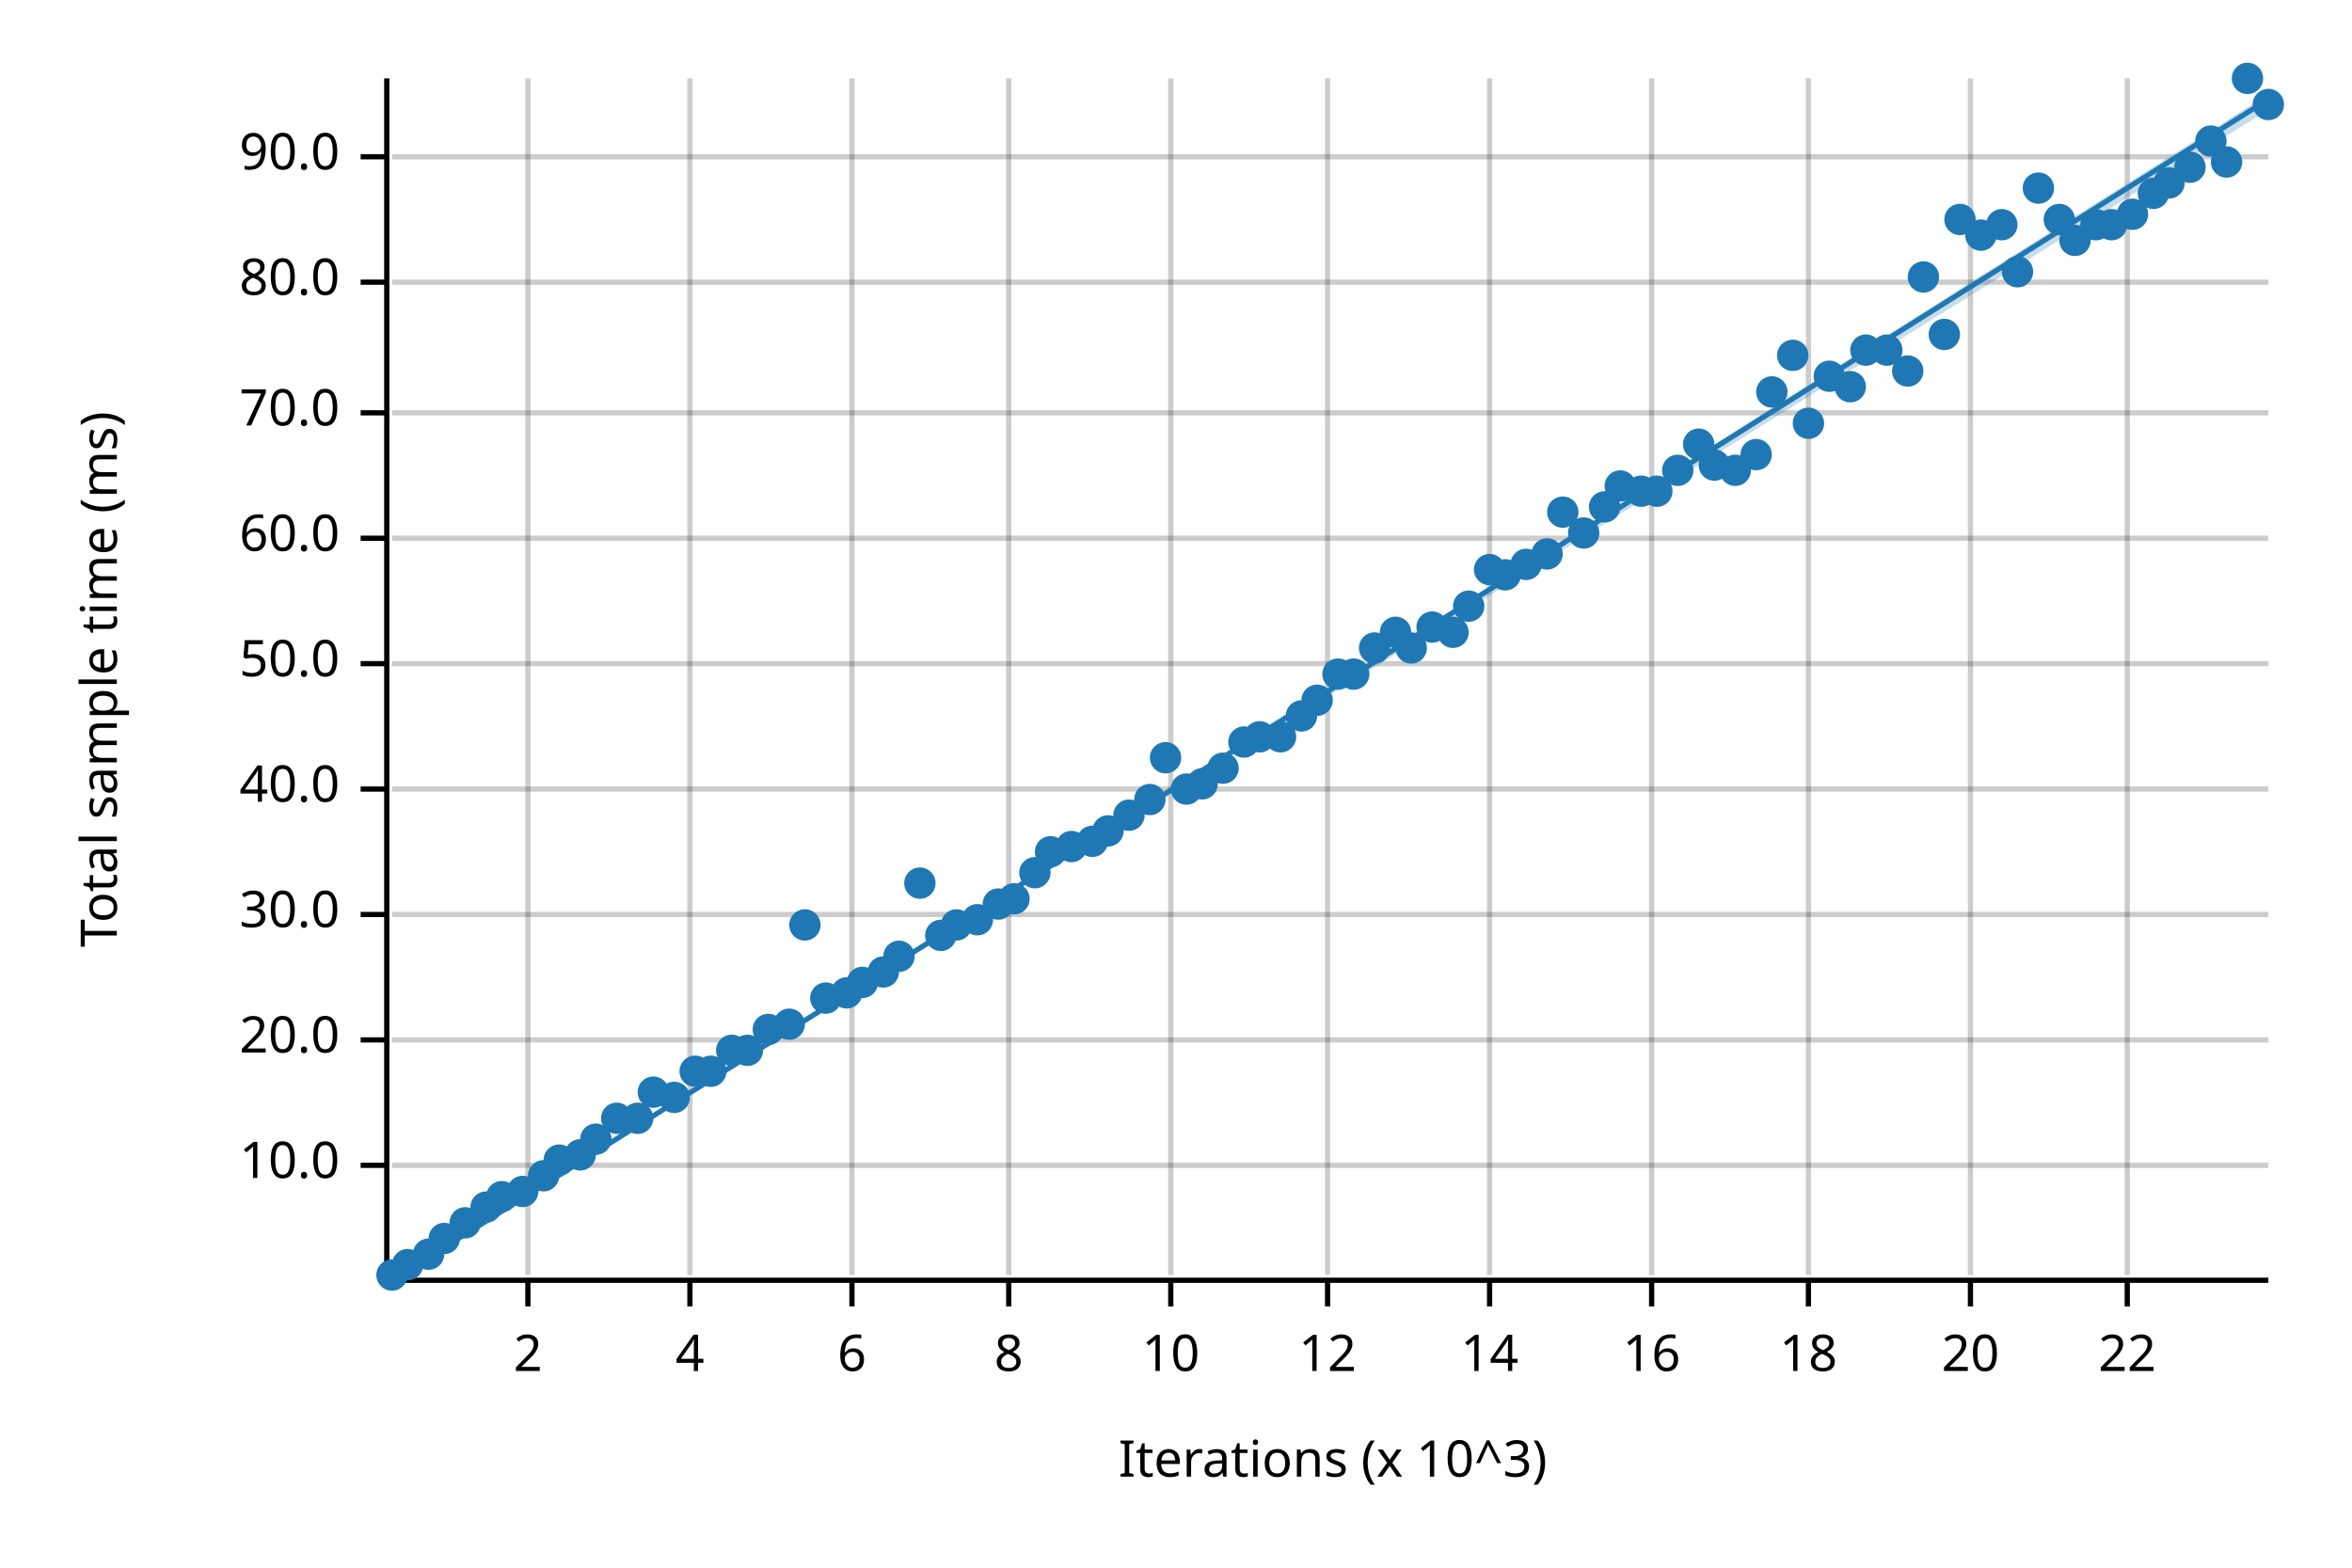
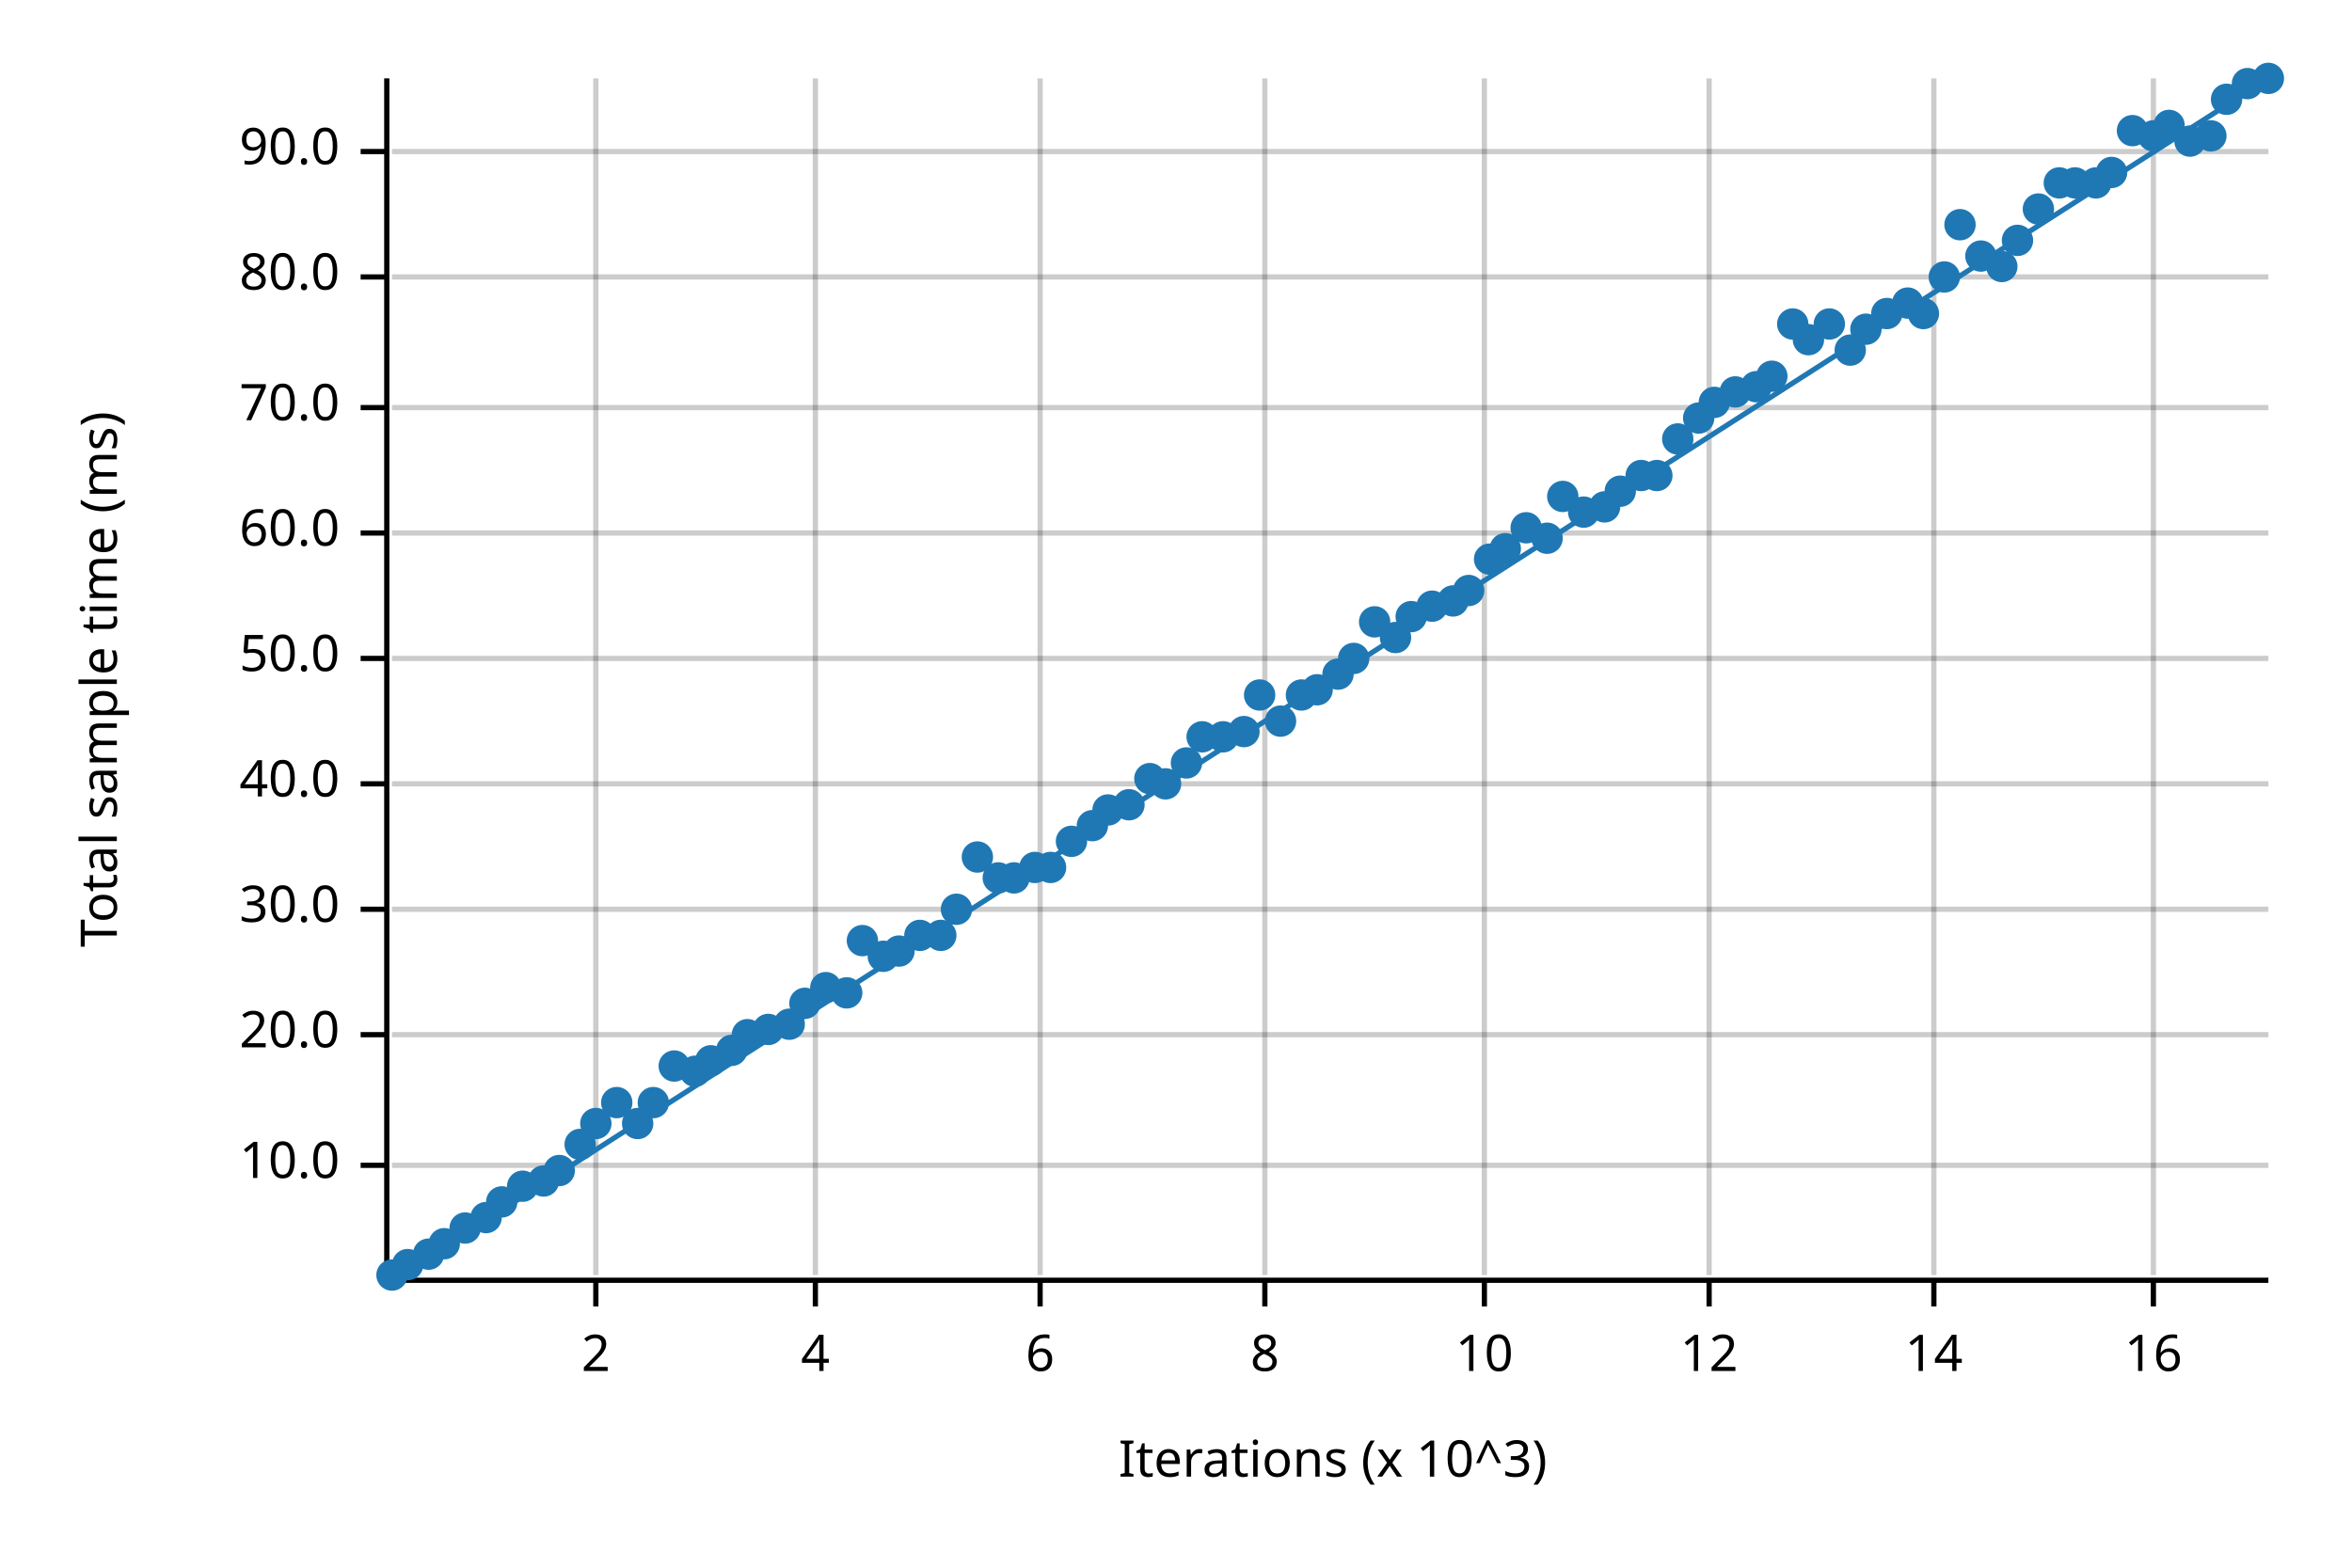
<svg xmlns="http://www.w3.org/2000/svg" width="450" height="300" viewBox="0 0 450 300">
  <text x="15" y="130" dy="0.76em" text-anchor="middle" font-family="sans-serif" font-size="9.677" opacity="1" fill="#000000" transform="rotate(270, 15, 130)">
Total sample time (ms)
</text>
  <text x="255" y="285" dy="-0.5ex" text-anchor="middle" font-family="sans-serif" font-size="9.677" opacity="1" fill="#000000">
Iterations (x 10^3)
</text>
-   <line opacity="0.2" stroke="#000000" stroke-width="1" x1="101" y1="244" x2="101" y2="15" />
-   <line opacity="0.2" stroke="#000000" stroke-width="1" x1="132" y1="244" x2="132" y2="15" />
-   <line opacity="0.2" stroke="#000000" stroke-width="1" x1="163" y1="244" x2="163" y2="15" />
-   <line opacity="0.2" stroke="#000000" stroke-width="1" x1="193" y1="244" x2="193" y2="15" />
-   <line opacity="0.2" stroke="#000000" stroke-width="1" x1="224" y1="244" x2="224" y2="15" />
-   <line opacity="0.2" stroke="#000000" stroke-width="1" x1="254" y1="244" x2="254" y2="15" />
-   <line opacity="0.2" stroke="#000000" stroke-width="1" x1="285" y1="244" x2="285" y2="15" />
-   <line opacity="0.2" stroke="#000000" stroke-width="1" x1="316" y1="244" x2="316" y2="15" />
-   <line opacity="0.2" stroke="#000000" stroke-width="1" x1="346" y1="244" x2="346" y2="15" />
-   <line opacity="0.2" stroke="#000000" stroke-width="1" x1="377" y1="244" x2="377" y2="15" />
-   <line opacity="0.2" stroke="#000000" stroke-width="1" x1="407" y1="244" x2="407" y2="15" />
+   <line opacity="0.2" stroke="#000000" stroke-width="1" x1="114" y1="244" x2="114" y2="15" />
+   <line opacity="0.2" stroke="#000000" stroke-width="1" x1="156" y1="244" x2="156" y2="15" />
+   <line opacity="0.2" stroke="#000000" stroke-width="1" x1="199" y1="244" x2="199" y2="15" />
+   <line opacity="0.2" stroke="#000000" stroke-width="1" x1="242" y1="244" x2="242" y2="15" />
+   <line opacity="0.2" stroke="#000000" stroke-width="1" x1="284" y1="244" x2="284" y2="15" />
+   <line opacity="0.2" stroke="#000000" stroke-width="1" x1="327" y1="244" x2="327" y2="15" />
+   <line opacity="0.2" stroke="#000000" stroke-width="1" x1="370" y1="244" x2="370" y2="15" />
+   <line opacity="0.2" stroke="#000000" stroke-width="1" x1="412" y1="244" x2="412" y2="15" />
  <line opacity="0.2" stroke="#000000" stroke-width="1" x1="75" y1="223" x2="434" y2="223" />
-   <line opacity="0.2" stroke="#000000" stroke-width="1" x1="75" y1="199" x2="434" y2="199" />
-   <line opacity="0.2" stroke="#000000" stroke-width="1" x1="75" y1="175" x2="434" y2="175" />
-   <line opacity="0.2" stroke="#000000" stroke-width="1" x1="75" y1="151" x2="434" y2="151" />
-   <line opacity="0.2" stroke="#000000" stroke-width="1" x1="75" y1="127" x2="434" y2="127" />
-   <line opacity="0.2" stroke="#000000" stroke-width="1" x1="75" y1="103" x2="434" y2="103" />
-   <line opacity="0.2" stroke="#000000" stroke-width="1" x1="75" y1="79" x2="434" y2="79" />
-   <line opacity="0.2" stroke="#000000" stroke-width="1" x1="75" y1="54" x2="434" y2="54" />
-   <line opacity="0.2" stroke="#000000" stroke-width="1" x1="75" y1="30" x2="434" y2="30" />
+   <line opacity="0.2" stroke="#000000" stroke-width="1" x1="75" y1="198" x2="434" y2="198" />
+   <line opacity="0.2" stroke="#000000" stroke-width="1" x1="75" y1="174" x2="434" y2="174" />
+   <line opacity="0.2" stroke="#000000" stroke-width="1" x1="75" y1="150" x2="434" y2="150" />
+   <line opacity="0.2" stroke="#000000" stroke-width="1" x1="75" y1="126" x2="434" y2="126" />
+   <line opacity="0.2" stroke="#000000" stroke-width="1" x1="75" y1="102" x2="434" y2="102" />
+   <line opacity="0.2" stroke="#000000" stroke-width="1" x1="75" y1="78" x2="434" y2="78" />
+   <line opacity="0.2" stroke="#000000" stroke-width="1" x1="75" y1="53" x2="434" y2="53" />
+   <line opacity="0.2" stroke="#000000" stroke-width="1" x1="75" y1="29" x2="434" y2="29" />
  <polyline fill="none" opacity="1" stroke="#000000" stroke-width="1" points="74,15 74,244 " />
  <text x="65" y="223" dy="0.5ex" text-anchor="end" font-family="sans-serif" font-size="9.677" opacity="1" fill="#000000">
10.0
</text>
  <polyline fill="none" opacity="1" stroke="#000000" stroke-width="1" points="69,223 74,223 " />
-   <text x="65" y="199" dy="0.5ex" text-anchor="end" font-family="sans-serif" font-size="9.677" opacity="1" fill="#000000">
+   <text x="65" y="198" dy="0.5ex" text-anchor="end" font-family="sans-serif" font-size="9.677" opacity="1" fill="#000000">
20.0
</text>
-   <polyline fill="none" opacity="1" stroke="#000000" stroke-width="1" points="69,199 74,199 " />
-   <text x="65" y="175" dy="0.5ex" text-anchor="end" font-family="sans-serif" font-size="9.677" opacity="1" fill="#000000">
+   <polyline fill="none" opacity="1" stroke="#000000" stroke-width="1" points="69,198 74,198 " />
+   <text x="65" y="174" dy="0.5ex" text-anchor="end" font-family="sans-serif" font-size="9.677" opacity="1" fill="#000000">
30.0
</text>
-   <polyline fill="none" opacity="1" stroke="#000000" stroke-width="1" points="69,175 74,175 " />
-   <text x="65" y="151" dy="0.5ex" text-anchor="end" font-family="sans-serif" font-size="9.677" opacity="1" fill="#000000">
+   <polyline fill="none" opacity="1" stroke="#000000" stroke-width="1" points="69,174 74,174 " />
+   <text x="65" y="150" dy="0.5ex" text-anchor="end" font-family="sans-serif" font-size="9.677" opacity="1" fill="#000000">
40.0
</text>
-   <polyline fill="none" opacity="1" stroke="#000000" stroke-width="1" points="69,151 74,151 " />
-   <text x="65" y="127" dy="0.5ex" text-anchor="end" font-family="sans-serif" font-size="9.677" opacity="1" fill="#000000">
+   <polyline fill="none" opacity="1" stroke="#000000" stroke-width="1" points="69,150 74,150 " />
+   <text x="65" y="126" dy="0.5ex" text-anchor="end" font-family="sans-serif" font-size="9.677" opacity="1" fill="#000000">
50.0
</text>
-   <polyline fill="none" opacity="1" stroke="#000000" stroke-width="1" points="69,127 74,127 " />
-   <text x="65" y="103" dy="0.5ex" text-anchor="end" font-family="sans-serif" font-size="9.677" opacity="1" fill="#000000">
+   <polyline fill="none" opacity="1" stroke="#000000" stroke-width="1" points="69,126 74,126 " />
+   <text x="65" y="102" dy="0.5ex" text-anchor="end" font-family="sans-serif" font-size="9.677" opacity="1" fill="#000000">
60.0
</text>
-   <polyline fill="none" opacity="1" stroke="#000000" stroke-width="1" points="69,103 74,103 " />
-   <text x="65" y="79" dy="0.5ex" text-anchor="end" font-family="sans-serif" font-size="9.677" opacity="1" fill="#000000">
+   <polyline fill="none" opacity="1" stroke="#000000" stroke-width="1" points="69,102 74,102 " />
+   <text x="65" y="78" dy="0.5ex" text-anchor="end" font-family="sans-serif" font-size="9.677" opacity="1" fill="#000000">
70.0
</text>
-   <polyline fill="none" opacity="1" stroke="#000000" stroke-width="1" points="69,79 74,79 " />
-   <text x="65" y="54" dy="0.5ex" text-anchor="end" font-family="sans-serif" font-size="9.677" opacity="1" fill="#000000">
+   <polyline fill="none" opacity="1" stroke="#000000" stroke-width="1" points="69,78 74,78 " />
+   <text x="65" y="53" dy="0.5ex" text-anchor="end" font-family="sans-serif" font-size="9.677" opacity="1" fill="#000000">
80.0
</text>
-   <polyline fill="none" opacity="1" stroke="#000000" stroke-width="1" points="69,54 74,54 " />
-   <text x="65" y="30" dy="0.5ex" text-anchor="end" font-family="sans-serif" font-size="9.677" opacity="1" fill="#000000">
+   <polyline fill="none" opacity="1" stroke="#000000" stroke-width="1" points="69,53 74,53 " />
+   <text x="65" y="29" dy="0.5ex" text-anchor="end" font-family="sans-serif" font-size="9.677" opacity="1" fill="#000000">
90.0
</text>
-   <polyline fill="none" opacity="1" stroke="#000000" stroke-width="1" points="69,30 74,30 " />
+   <polyline fill="none" opacity="1" stroke="#000000" stroke-width="1" points="69,29 74,29 " />
  <polyline fill="none" opacity="1" stroke="#000000" stroke-width="1" points="75,245 434,245 " />
-   <text x="101" y="255" dy="0.76em" text-anchor="middle" font-family="sans-serif" font-size="9.677" opacity="1" fill="#000000">
+   <text x="114" y="255" dy="0.76em" text-anchor="middle" font-family="sans-serif" font-size="9.677" opacity="1" fill="#000000">
2
</text>
-   <polyline fill="none" opacity="1" stroke="#000000" stroke-width="1" points="101,245 101,250 " />
-   <text x="132" y="255" dy="0.76em" text-anchor="middle" font-family="sans-serif" font-size="9.677" opacity="1" fill="#000000">
+   <polyline fill="none" opacity="1" stroke="#000000" stroke-width="1" points="114,245 114,250 " />
+   <text x="156" y="255" dy="0.76em" text-anchor="middle" font-family="sans-serif" font-size="9.677" opacity="1" fill="#000000">
4
</text>
-   <polyline fill="none" opacity="1" stroke="#000000" stroke-width="1" points="132,245 132,250 " />
-   <text x="163" y="255" dy="0.76em" text-anchor="middle" font-family="sans-serif" font-size="9.677" opacity="1" fill="#000000">
+   <polyline fill="none" opacity="1" stroke="#000000" stroke-width="1" points="156,245 156,250 " />
+   <text x="199" y="255" dy="0.76em" text-anchor="middle" font-family="sans-serif" font-size="9.677" opacity="1" fill="#000000">
6
</text>
-   <polyline fill="none" opacity="1" stroke="#000000" stroke-width="1" points="163,245 163,250 " />
-   <text x="193" y="255" dy="0.76em" text-anchor="middle" font-family="sans-serif" font-size="9.677" opacity="1" fill="#000000">
+   <polyline fill="none" opacity="1" stroke="#000000" stroke-width="1" points="199,245 199,250 " />
+   <text x="242" y="255" dy="0.76em" text-anchor="middle" font-family="sans-serif" font-size="9.677" opacity="1" fill="#000000">
8
</text>
-   <polyline fill="none" opacity="1" stroke="#000000" stroke-width="1" points="193,245 193,250 " />
-   <text x="224" y="255" dy="0.76em" text-anchor="middle" font-family="sans-serif" font-size="9.677" opacity="1" fill="#000000">
+   <polyline fill="none" opacity="1" stroke="#000000" stroke-width="1" points="242,245 242,250 " />
+   <text x="284" y="255" dy="0.76em" text-anchor="middle" font-family="sans-serif" font-size="9.677" opacity="1" fill="#000000">
10
</text>
-   <polyline fill="none" opacity="1" stroke="#000000" stroke-width="1" points="224,245 224,250 " />
-   <text x="254" y="255" dy="0.76em" text-anchor="middle" font-family="sans-serif" font-size="9.677" opacity="1" fill="#000000">
+   <polyline fill="none" opacity="1" stroke="#000000" stroke-width="1" points="284,245 284,250 " />
+   <text x="327" y="255" dy="0.76em" text-anchor="middle" font-family="sans-serif" font-size="9.677" opacity="1" fill="#000000">
12
</text>
-   <polyline fill="none" opacity="1" stroke="#000000" stroke-width="1" points="254,245 254,250 " />
-   <text x="285" y="255" dy="0.76em" text-anchor="middle" font-family="sans-serif" font-size="9.677" opacity="1" fill="#000000">
+   <polyline fill="none" opacity="1" stroke="#000000" stroke-width="1" points="327,245 327,250 " />
+   <text x="370" y="255" dy="0.76em" text-anchor="middle" font-family="sans-serif" font-size="9.677" opacity="1" fill="#000000">
14
</text>
-   <polyline fill="none" opacity="1" stroke="#000000" stroke-width="1" points="285,245 285,250 " />
-   <text x="316" y="255" dy="0.76em" text-anchor="middle" font-family="sans-serif" font-size="9.677" opacity="1" fill="#000000">
+   <polyline fill="none" opacity="1" stroke="#000000" stroke-width="1" points="370,245 370,250 " />
+   <text x="412" y="255" dy="0.76em" text-anchor="middle" font-family="sans-serif" font-size="9.677" opacity="1" fill="#000000">
16
</text>
-   <polyline fill="none" opacity="1" stroke="#000000" stroke-width="1" points="316,245 316,250 " />
-   <text x="346" y="255" dy="0.76em" text-anchor="middle" font-family="sans-serif" font-size="9.677" opacity="1" fill="#000000">
- 18
- </text>
-   <polyline fill="none" opacity="1" stroke="#000000" stroke-width="1" points="346,245 346,250 " />
-   <text x="377" y="255" dy="0.76em" text-anchor="middle" font-family="sans-serif" font-size="9.677" opacity="1" fill="#000000">
- 20
- </text>
-   <polyline fill="none" opacity="1" stroke="#000000" stroke-width="1" points="377,245 377,250 " />
-   <text x="407" y="255" dy="0.76em" text-anchor="middle" font-family="sans-serif" font-size="9.677" opacity="1" fill="#000000">
- 22
- </text>
-   <polyline fill="none" opacity="1" stroke="#000000" stroke-width="1" points="407,245 407,250 " />
+   <polyline fill="none" opacity="1" stroke="#000000" stroke-width="1" points="412,245 412,250 " />
  <circle cx="75" cy="244" r="3" opacity="1" fill="#1F78B4" stroke="none" stroke-width="1" />
  <circle cx="78" cy="242" r="3" opacity="1" fill="#1F78B4" stroke="none" stroke-width="1" />
  <circle cx="82" cy="240" r="3" opacity="1" fill="#1F78B4" stroke="none" stroke-width="1" />
-   <circle cx="85" cy="237" r="3" opacity="1" fill="#1F78B4" stroke="none" stroke-width="1" />
-   <circle cx="89" cy="234" r="3" opacity="1" fill="#1F78B4" stroke="none" stroke-width="1" />
-   <circle cx="93" cy="231" r="3" opacity="1" fill="#1F78B4" stroke="none" stroke-width="1" />
-   <circle cx="96" cy="229" r="3" opacity="1" fill="#1F78B4" stroke="none" stroke-width="1" />
-   <circle cx="100" cy="228" r="3" opacity="1" fill="#1F78B4" stroke="none" stroke-width="1" />
-   <circle cx="104" cy="225" r="3" opacity="1" fill="#1F78B4" stroke="none" stroke-width="1" />
-   <circle cx="107" cy="222" r="3" opacity="1" fill="#1F78B4" stroke="none" stroke-width="1" />
-   <circle cx="111" cy="221" r="3" opacity="1" fill="#1F78B4" stroke="none" stroke-width="1" />
-   <circle cx="114" cy="218" r="3" opacity="1" fill="#1F78B4" stroke="none" stroke-width="1" />
-   <circle cx="118" cy="214" r="3" opacity="1" fill="#1F78B4" stroke="none" stroke-width="1" />
-   <circle cx="122" cy="214" r="3" opacity="1" fill="#1F78B4" stroke="none" stroke-width="1" />
-   <circle cx="125" cy="209" r="3" opacity="1" fill="#1F78B4" stroke="none" stroke-width="1" />
-   <circle cx="129" cy="210" r="3" opacity="1" fill="#1F78B4" stroke="none" stroke-width="1" />
+   <circle cx="85" cy="238" r="3" opacity="1" fill="#1F78B4" stroke="none" stroke-width="1" />
+   <circle cx="89" cy="235" r="3" opacity="1" fill="#1F78B4" stroke="none" stroke-width="1" />
+   <circle cx="93" cy="233" r="3" opacity="1" fill="#1F78B4" stroke="none" stroke-width="1" />
+   <circle cx="96" cy="230" r="3" opacity="1" fill="#1F78B4" stroke="none" stroke-width="1" />
+   <circle cx="100" cy="227" r="3" opacity="1" fill="#1F78B4" stroke="none" stroke-width="1" />
+   <circle cx="104" cy="226" r="3" opacity="1" fill="#1F78B4" stroke="none" stroke-width="1" />
+   <circle cx="107" cy="224" r="3" opacity="1" fill="#1F78B4" stroke="none" stroke-width="1" />
+   <circle cx="111" cy="219" r="3" opacity="1" fill="#1F78B4" stroke="none" stroke-width="1" />
+   <circle cx="114" cy="215" r="3" opacity="1" fill="#1F78B4" stroke="none" stroke-width="1" />
+   <circle cx="118" cy="211" r="3" opacity="1" fill="#1F78B4" stroke="none" stroke-width="1" />
+   <circle cx="122" cy="215" r="3" opacity="1" fill="#1F78B4" stroke="none" stroke-width="1" />
+   <circle cx="125" cy="211" r="3" opacity="1" fill="#1F78B4" stroke="none" stroke-width="1" />
+   <circle cx="129" cy="204" r="3" opacity="1" fill="#1F78B4" stroke="none" stroke-width="1" />
  <circle cx="133" cy="205" r="3" opacity="1" fill="#1F78B4" stroke="none" stroke-width="1" />
-   <circle cx="136" cy="205" r="3" opacity="1" fill="#1F78B4" stroke="none" stroke-width="1" />
+   <circle cx="136" cy="203" r="3" opacity="1" fill="#1F78B4" stroke="none" stroke-width="1" />
  <circle cx="140" cy="201" r="3" opacity="1" fill="#1F78B4" stroke="none" stroke-width="1" />
-   <circle cx="143" cy="201" r="3" opacity="1" fill="#1F78B4" stroke="none" stroke-width="1" />
+   <circle cx="143" cy="198" r="3" opacity="1" fill="#1F78B4" stroke="none" stroke-width="1" />
  <circle cx="147" cy="197" r="3" opacity="1" fill="#1F78B4" stroke="none" stroke-width="1" />
  <circle cx="151" cy="196" r="3" opacity="1" fill="#1F78B4" stroke="none" stroke-width="1" />
-   <circle cx="154" cy="177" r="3" opacity="1" fill="#1F78B4" stroke="none" stroke-width="1" />
-   <circle cx="158" cy="191" r="3" opacity="1" fill="#1F78B4" stroke="none" stroke-width="1" />
+   <circle cx="154" cy="192" r="3" opacity="1" fill="#1F78B4" stroke="none" stroke-width="1" />
+   <circle cx="158" cy="189" r="3" opacity="1" fill="#1F78B4" stroke="none" stroke-width="1" />
  <circle cx="162" cy="190" r="3" opacity="1" fill="#1F78B4" stroke="none" stroke-width="1" />
-   <circle cx="165" cy="188" r="3" opacity="1" fill="#1F78B4" stroke="none" stroke-width="1" />
-   <circle cx="169" cy="186" r="3" opacity="1" fill="#1F78B4" stroke="none" stroke-width="1" />
-   <circle cx="172" cy="183" r="3" opacity="1" fill="#1F78B4" stroke="none" stroke-width="1" />
-   <circle cx="176" cy="169" r="3" opacity="1" fill="#1F78B4" stroke="none" stroke-width="1" />
+   <circle cx="165" cy="180" r="3" opacity="1" fill="#1F78B4" stroke="none" stroke-width="1" />
+   <circle cx="169" cy="183" r="3" opacity="1" fill="#1F78B4" stroke="none" stroke-width="1" />
+   <circle cx="172" cy="182" r="3" opacity="1" fill="#1F78B4" stroke="none" stroke-width="1" />
+   <circle cx="176" cy="179" r="3" opacity="1" fill="#1F78B4" stroke="none" stroke-width="1" />
  <circle cx="180" cy="179" r="3" opacity="1" fill="#1F78B4" stroke="none" stroke-width="1" />
-   <circle cx="183" cy="177" r="3" opacity="1" fill="#1F78B4" stroke="none" stroke-width="1" />
-   <circle cx="187" cy="176" r="3" opacity="1" fill="#1F78B4" stroke="none" stroke-width="1" />
-   <circle cx="191" cy="173" r="3" opacity="1" fill="#1F78B4" stroke="none" stroke-width="1" />
-   <circle cx="194" cy="172" r="3" opacity="1" fill="#1F78B4" stroke="none" stroke-width="1" />
-   <circle cx="198" cy="167" r="3" opacity="1" fill="#1F78B4" stroke="none" stroke-width="1" />
-   <circle cx="201" cy="163" r="3" opacity="1" fill="#1F78B4" stroke="none" stroke-width="1" />
-   <circle cx="205" cy="162" r="3" opacity="1" fill="#1F78B4" stroke="none" stroke-width="1" />
-   <circle cx="209" cy="161" r="3" opacity="1" fill="#1F78B4" stroke="none" stroke-width="1" />
-   <circle cx="212" cy="159" r="3" opacity="1" fill="#1F78B4" stroke="none" stroke-width="1" />
-   <circle cx="216" cy="156" r="3" opacity="1" fill="#1F78B4" stroke="none" stroke-width="1" />
-   <circle cx="220" cy="153" r="3" opacity="1" fill="#1F78B4" stroke="none" stroke-width="1" />
-   <circle cx="223" cy="145" r="3" opacity="1" fill="#1F78B4" stroke="none" stroke-width="1" />
-   <circle cx="227" cy="151" r="3" opacity="1" fill="#1F78B4" stroke="none" stroke-width="1" />
-   <circle cx="230" cy="150" r="3" opacity="1" fill="#1F78B4" stroke="none" stroke-width="1" />
-   <circle cx="234" cy="147" r="3" opacity="1" fill="#1F78B4" stroke="none" stroke-width="1" />
-   <circle cx="238" cy="142" r="3" opacity="1" fill="#1F78B4" stroke="none" stroke-width="1" />
-   <circle cx="241" cy="141" r="3" opacity="1" fill="#1F78B4" stroke="none" stroke-width="1" />
-   <circle cx="245" cy="141" r="3" opacity="1" fill="#1F78B4" stroke="none" stroke-width="1" />
-   <circle cx="249" cy="137" r="3" opacity="1" fill="#1F78B4" stroke="none" stroke-width="1" />
-   <circle cx="252" cy="134" r="3" opacity="1" fill="#1F78B4" stroke="none" stroke-width="1" />
+   <circle cx="183" cy="174" r="3" opacity="1" fill="#1F78B4" stroke="none" stroke-width="1" />
+   <circle cx="187" cy="164" r="3" opacity="1" fill="#1F78B4" stroke="none" stroke-width="1" />
+   <circle cx="191" cy="168" r="3" opacity="1" fill="#1F78B4" stroke="none" stroke-width="1" />
+   <circle cx="194" cy="168" r="3" opacity="1" fill="#1F78B4" stroke="none" stroke-width="1" />
+   <circle cx="198" cy="166" r="3" opacity="1" fill="#1F78B4" stroke="none" stroke-width="1" />
+   <circle cx="201" cy="166" r="3" opacity="1" fill="#1F78B4" stroke="none" stroke-width="1" />
+   <circle cx="205" cy="161" r="3" opacity="1" fill="#1F78B4" stroke="none" stroke-width="1" />
+   <circle cx="209" cy="158" r="3" opacity="1" fill="#1F78B4" stroke="none" stroke-width="1" />
+   <circle cx="212" cy="155" r="3" opacity="1" fill="#1F78B4" stroke="none" stroke-width="1" />
+   <circle cx="216" cy="154" r="3" opacity="1" fill="#1F78B4" stroke="none" stroke-width="1" />
+   <circle cx="220" cy="149" r="3" opacity="1" fill="#1F78B4" stroke="none" stroke-width="1" />
+   <circle cx="223" cy="150" r="3" opacity="1" fill="#1F78B4" stroke="none" stroke-width="1" />
+   <circle cx="227" cy="146" r="3" opacity="1" fill="#1F78B4" stroke="none" stroke-width="1" />
+   <circle cx="230" cy="141" r="3" opacity="1" fill="#1F78B4" stroke="none" stroke-width="1" />
+   <circle cx="234" cy="141" r="3" opacity="1" fill="#1F78B4" stroke="none" stroke-width="1" />
+   <circle cx="238" cy="140" r="3" opacity="1" fill="#1F78B4" stroke="none" stroke-width="1" />
+   <circle cx="241" cy="133" r="3" opacity="1" fill="#1F78B4" stroke="none" stroke-width="1" />
+   <circle cx="245" cy="138" r="3" opacity="1" fill="#1F78B4" stroke="none" stroke-width="1" />
+   <circle cx="249" cy="133" r="3" opacity="1" fill="#1F78B4" stroke="none" stroke-width="1" />
+   <circle cx="252" cy="132" r="3" opacity="1" fill="#1F78B4" stroke="none" stroke-width="1" />
  <circle cx="256" cy="129" r="3" opacity="1" fill="#1F78B4" stroke="none" stroke-width="1" />
-   <circle cx="259" cy="129" r="3" opacity="1" fill="#1F78B4" stroke="none" stroke-width="1" />
-   <circle cx="263" cy="124" r="3" opacity="1" fill="#1F78B4" stroke="none" stroke-width="1" />
-   <circle cx="267" cy="121" r="3" opacity="1" fill="#1F78B4" stroke="none" stroke-width="1" />
-   <circle cx="270" cy="124" r="3" opacity="1" fill="#1F78B4" stroke="none" stroke-width="1" />
-   <circle cx="274" cy="120" r="3" opacity="1" fill="#1F78B4" stroke="none" stroke-width="1" />
-   <circle cx="278" cy="121" r="3" opacity="1" fill="#1F78B4" stroke="none" stroke-width="1" />
-   <circle cx="281" cy="116" r="3" opacity="1" fill="#1F78B4" stroke="none" stroke-width="1" />
-   <circle cx="285" cy="109" r="3" opacity="1" fill="#1F78B4" stroke="none" stroke-width="1" />
-   <circle cx="288" cy="110" r="3" opacity="1" fill="#1F78B4" stroke="none" stroke-width="1" />
-   <circle cx="292" cy="108" r="3" opacity="1" fill="#1F78B4" stroke="none" stroke-width="1" />
-   <circle cx="296" cy="106" r="3" opacity="1" fill="#1F78B4" stroke="none" stroke-width="1" />
-   <circle cx="299" cy="98" r="3" opacity="1" fill="#1F78B4" stroke="none" stroke-width="1" />
-   <circle cx="303" cy="102" r="3" opacity="1" fill="#1F78B4" stroke="none" stroke-width="1" />
+   <circle cx="259" cy="126" r="3" opacity="1" fill="#1F78B4" stroke="none" stroke-width="1" />
+   <circle cx="263" cy="119" r="3" opacity="1" fill="#1F78B4" stroke="none" stroke-width="1" />
+   <circle cx="267" cy="122" r="3" opacity="1" fill="#1F78B4" stroke="none" stroke-width="1" />
+   <circle cx="270" cy="118" r="3" opacity="1" fill="#1F78B4" stroke="none" stroke-width="1" />
+   <circle cx="274" cy="116" r="3" opacity="1" fill="#1F78B4" stroke="none" stroke-width="1" />
+   <circle cx="278" cy="115" r="3" opacity="1" fill="#1F78B4" stroke="none" stroke-width="1" />
+   <circle cx="281" cy="113" r="3" opacity="1" fill="#1F78B4" stroke="none" stroke-width="1" />
+   <circle cx="285" cy="107" r="3" opacity="1" fill="#1F78B4" stroke="none" stroke-width="1" />
+   <circle cx="288" cy="105" r="3" opacity="1" fill="#1F78B4" stroke="none" stroke-width="1" />
+   <circle cx="292" cy="101" r="3" opacity="1" fill="#1F78B4" stroke="none" stroke-width="1" />
+   <circle cx="296" cy="103" r="3" opacity="1" fill="#1F78B4" stroke="none" stroke-width="1" />
+   <circle cx="299" cy="95" r="3" opacity="1" fill="#1F78B4" stroke="none" stroke-width="1" />
+   <circle cx="303" cy="98" r="3" opacity="1" fill="#1F78B4" stroke="none" stroke-width="1" />
  <circle cx="307" cy="97" r="3" opacity="1" fill="#1F78B4" stroke="none" stroke-width="1" />
-   <circle cx="310" cy="93" r="3" opacity="1" fill="#1F78B4" stroke="none" stroke-width="1" />
-   <circle cx="314" cy="94" r="3" opacity="1" fill="#1F78B4" stroke="none" stroke-width="1" />
-   <circle cx="317" cy="94" r="3" opacity="1" fill="#1F78B4" stroke="none" stroke-width="1" />
-   <circle cx="321" cy="90" r="3" opacity="1" fill="#1F78B4" stroke="none" stroke-width="1" />
-   <circle cx="325" cy="85" r="3" opacity="1" fill="#1F78B4" stroke="none" stroke-width="1" />
-   <circle cx="328" cy="89" r="3" opacity="1" fill="#1F78B4" stroke="none" stroke-width="1" />
-   <circle cx="332" cy="90" r="3" opacity="1" fill="#1F78B4" stroke="none" stroke-width="1" />
-   <circle cx="336" cy="87" r="3" opacity="1" fill="#1F78B4" stroke="none" stroke-width="1" />
-   <circle cx="339" cy="75" r="3" opacity="1" fill="#1F78B4" stroke="none" stroke-width="1" />
-   <circle cx="343" cy="68" r="3" opacity="1" fill="#1F78B4" stroke="none" stroke-width="1" />
-   <circle cx="346" cy="81" r="3" opacity="1" fill="#1F78B4" stroke="none" stroke-width="1" />
-   <circle cx="350" cy="72" r="3" opacity="1" fill="#1F78B4" stroke="none" stroke-width="1" />
-   <circle cx="354" cy="74" r="3" opacity="1" fill="#1F78B4" stroke="none" stroke-width="1" />
-   <circle cx="357" cy="67" r="3" opacity="1" fill="#1F78B4" stroke="none" stroke-width="1" />
-   <circle cx="361" cy="67" r="3" opacity="1" fill="#1F78B4" stroke="none" stroke-width="1" />
-   <circle cx="365" cy="71" r="3" opacity="1" fill="#1F78B4" stroke="none" stroke-width="1" />
-   <circle cx="368" cy="53" r="3" opacity="1" fill="#1F78B4" stroke="none" stroke-width="1" />
-   <circle cx="372" cy="64" r="3" opacity="1" fill="#1F78B4" stroke="none" stroke-width="1" />
-   <circle cx="375" cy="42" r="3" opacity="1" fill="#1F78B4" stroke="none" stroke-width="1" />
-   <circle cx="379" cy="45" r="3" opacity="1" fill="#1F78B4" stroke="none" stroke-width="1" />
-   <circle cx="383" cy="43" r="3" opacity="1" fill="#1F78B4" stroke="none" stroke-width="1" />
-   <circle cx="386" cy="52" r="3" opacity="1" fill="#1F78B4" stroke="none" stroke-width="1" />
-   <circle cx="390" cy="36" r="3" opacity="1" fill="#1F78B4" stroke="none" stroke-width="1" />
-   <circle cx="394" cy="42" r="3" opacity="1" fill="#1F78B4" stroke="none" stroke-width="1" />
-   <circle cx="397" cy="46" r="3" opacity="1" fill="#1F78B4" stroke="none" stroke-width="1" />
-   <circle cx="401" cy="43" r="3" opacity="1" fill="#1F78B4" stroke="none" stroke-width="1" />
-   <circle cx="404" cy="43" r="3" opacity="1" fill="#1F78B4" stroke="none" stroke-width="1" />
-   <circle cx="408" cy="41" r="3" opacity="1" fill="#1F78B4" stroke="none" stroke-width="1" />
-   <circle cx="412" cy="37" r="3" opacity="1" fill="#1F78B4" stroke="none" stroke-width="1" />
-   <circle cx="415" cy="35" r="3" opacity="1" fill="#1F78B4" stroke="none" stroke-width="1" />
-   <circle cx="419" cy="32" r="3" opacity="1" fill="#1F78B4" stroke="none" stroke-width="1" />
-   <circle cx="423" cy="27" r="3" opacity="1" fill="#1F78B4" stroke="none" stroke-width="1" />
-   <circle cx="426" cy="31" r="3" opacity="1" fill="#1F78B4" stroke="none" stroke-width="1" />
-   <circle cx="430" cy="15" r="3" opacity="1" fill="#1F78B4" stroke="none" stroke-width="1" />
-   <circle cx="434" cy="20" r="3" opacity="1" fill="#1F78B4" stroke="none" stroke-width="1" />
-   <polyline fill="none" opacity="1" stroke="#1F78B4" stroke-width="1" points="75,245 434,19 " />
-   <polygon opacity="0.25" fill="#1F78B4" points="75,245 434,21 434,18 " />
+   <circle cx="310" cy="94" r="3" opacity="1" fill="#1F78B4" stroke="none" stroke-width="1" />
+   <circle cx="314" cy="91" r="3" opacity="1" fill="#1F78B4" stroke="none" stroke-width="1" />
+   <circle cx="317" cy="91" r="3" opacity="1" fill="#1F78B4" stroke="none" stroke-width="1" />
+   <circle cx="321" cy="84" r="3" opacity="1" fill="#1F78B4" stroke="none" stroke-width="1" />
+   <circle cx="325" cy="80" r="3" opacity="1" fill="#1F78B4" stroke="none" stroke-width="1" />
+   <circle cx="328" cy="77" r="3" opacity="1" fill="#1F78B4" stroke="none" stroke-width="1" />
+   <circle cx="332" cy="75" r="3" opacity="1" fill="#1F78B4" stroke="none" stroke-width="1" />
+   <circle cx="336" cy="74" r="3" opacity="1" fill="#1F78B4" stroke="none" stroke-width="1" />
+   <circle cx="339" cy="72" r="3" opacity="1" fill="#1F78B4" stroke="none" stroke-width="1" />
+   <circle cx="343" cy="62" r="3" opacity="1" fill="#1F78B4" stroke="none" stroke-width="1" />
+   <circle cx="346" cy="65" r="3" opacity="1" fill="#1F78B4" stroke="none" stroke-width="1" />
+   <circle cx="350" cy="62" r="3" opacity="1" fill="#1F78B4" stroke="none" stroke-width="1" />
+   <circle cx="354" cy="67" r="3" opacity="1" fill="#1F78B4" stroke="none" stroke-width="1" />
+   <circle cx="357" cy="63" r="3" opacity="1" fill="#1F78B4" stroke="none" stroke-width="1" />
+   <circle cx="361" cy="60" r="3" opacity="1" fill="#1F78B4" stroke="none" stroke-width="1" />
+   <circle cx="365" cy="58" r="3" opacity="1" fill="#1F78B4" stroke="none" stroke-width="1" />
+   <circle cx="368" cy="60" r="3" opacity="1" fill="#1F78B4" stroke="none" stroke-width="1" />
+   <circle cx="372" cy="53" r="3" opacity="1" fill="#1F78B4" stroke="none" stroke-width="1" />
+   <circle cx="375" cy="43" r="3" opacity="1" fill="#1F78B4" stroke="none" stroke-width="1" />
+   <circle cx="379" cy="49" r="3" opacity="1" fill="#1F78B4" stroke="none" stroke-width="1" />
+   <circle cx="383" cy="51" r="3" opacity="1" fill="#1F78B4" stroke="none" stroke-width="1" />
+   <circle cx="386" cy="46" r="3" opacity="1" fill="#1F78B4" stroke="none" stroke-width="1" />
+   <circle cx="390" cy="40" r="3" opacity="1" fill="#1F78B4" stroke="none" stroke-width="1" />
+   <circle cx="394" cy="35" r="3" opacity="1" fill="#1F78B4" stroke="none" stroke-width="1" />
+   <circle cx="397" cy="35" r="3" opacity="1" fill="#1F78B4" stroke="none" stroke-width="1" />
+   <circle cx="401" cy="35" r="3" opacity="1" fill="#1F78B4" stroke="none" stroke-width="1" />
+   <circle cx="404" cy="33" r="3" opacity="1" fill="#1F78B4" stroke="none" stroke-width="1" />
+   <circle cx="408" cy="25" r="3" opacity="1" fill="#1F78B4" stroke="none" stroke-width="1" />
+   <circle cx="412" cy="26" r="3" opacity="1" fill="#1F78B4" stroke="none" stroke-width="1" />
+   <circle cx="415" cy="24" r="3" opacity="1" fill="#1F78B4" stroke="none" stroke-width="1" />
+   <circle cx="419" cy="27" r="3" opacity="1" fill="#1F78B4" stroke="none" stroke-width="1" />
+   <circle cx="423" cy="26" r="3" opacity="1" fill="#1F78B4" stroke="none" stroke-width="1" />
+   <circle cx="426" cy="19" r="3" opacity="1" fill="#1F78B4" stroke="none" stroke-width="1" />
+   <circle cx="430" cy="16" r="3" opacity="1" fill="#1F78B4" stroke="none" stroke-width="1" />
+   <circle cx="434" cy="15" r="3" opacity="1" fill="#1F78B4" stroke="none" stroke-width="1" />
+   <polyline fill="none" opacity="1" stroke="#1F78B4" stroke-width="1" points="75,245 434,15 " />
+   <polygon opacity="0.25" fill="#1F78B4" points="75,245 434,15 434,15 " />
</svg>
